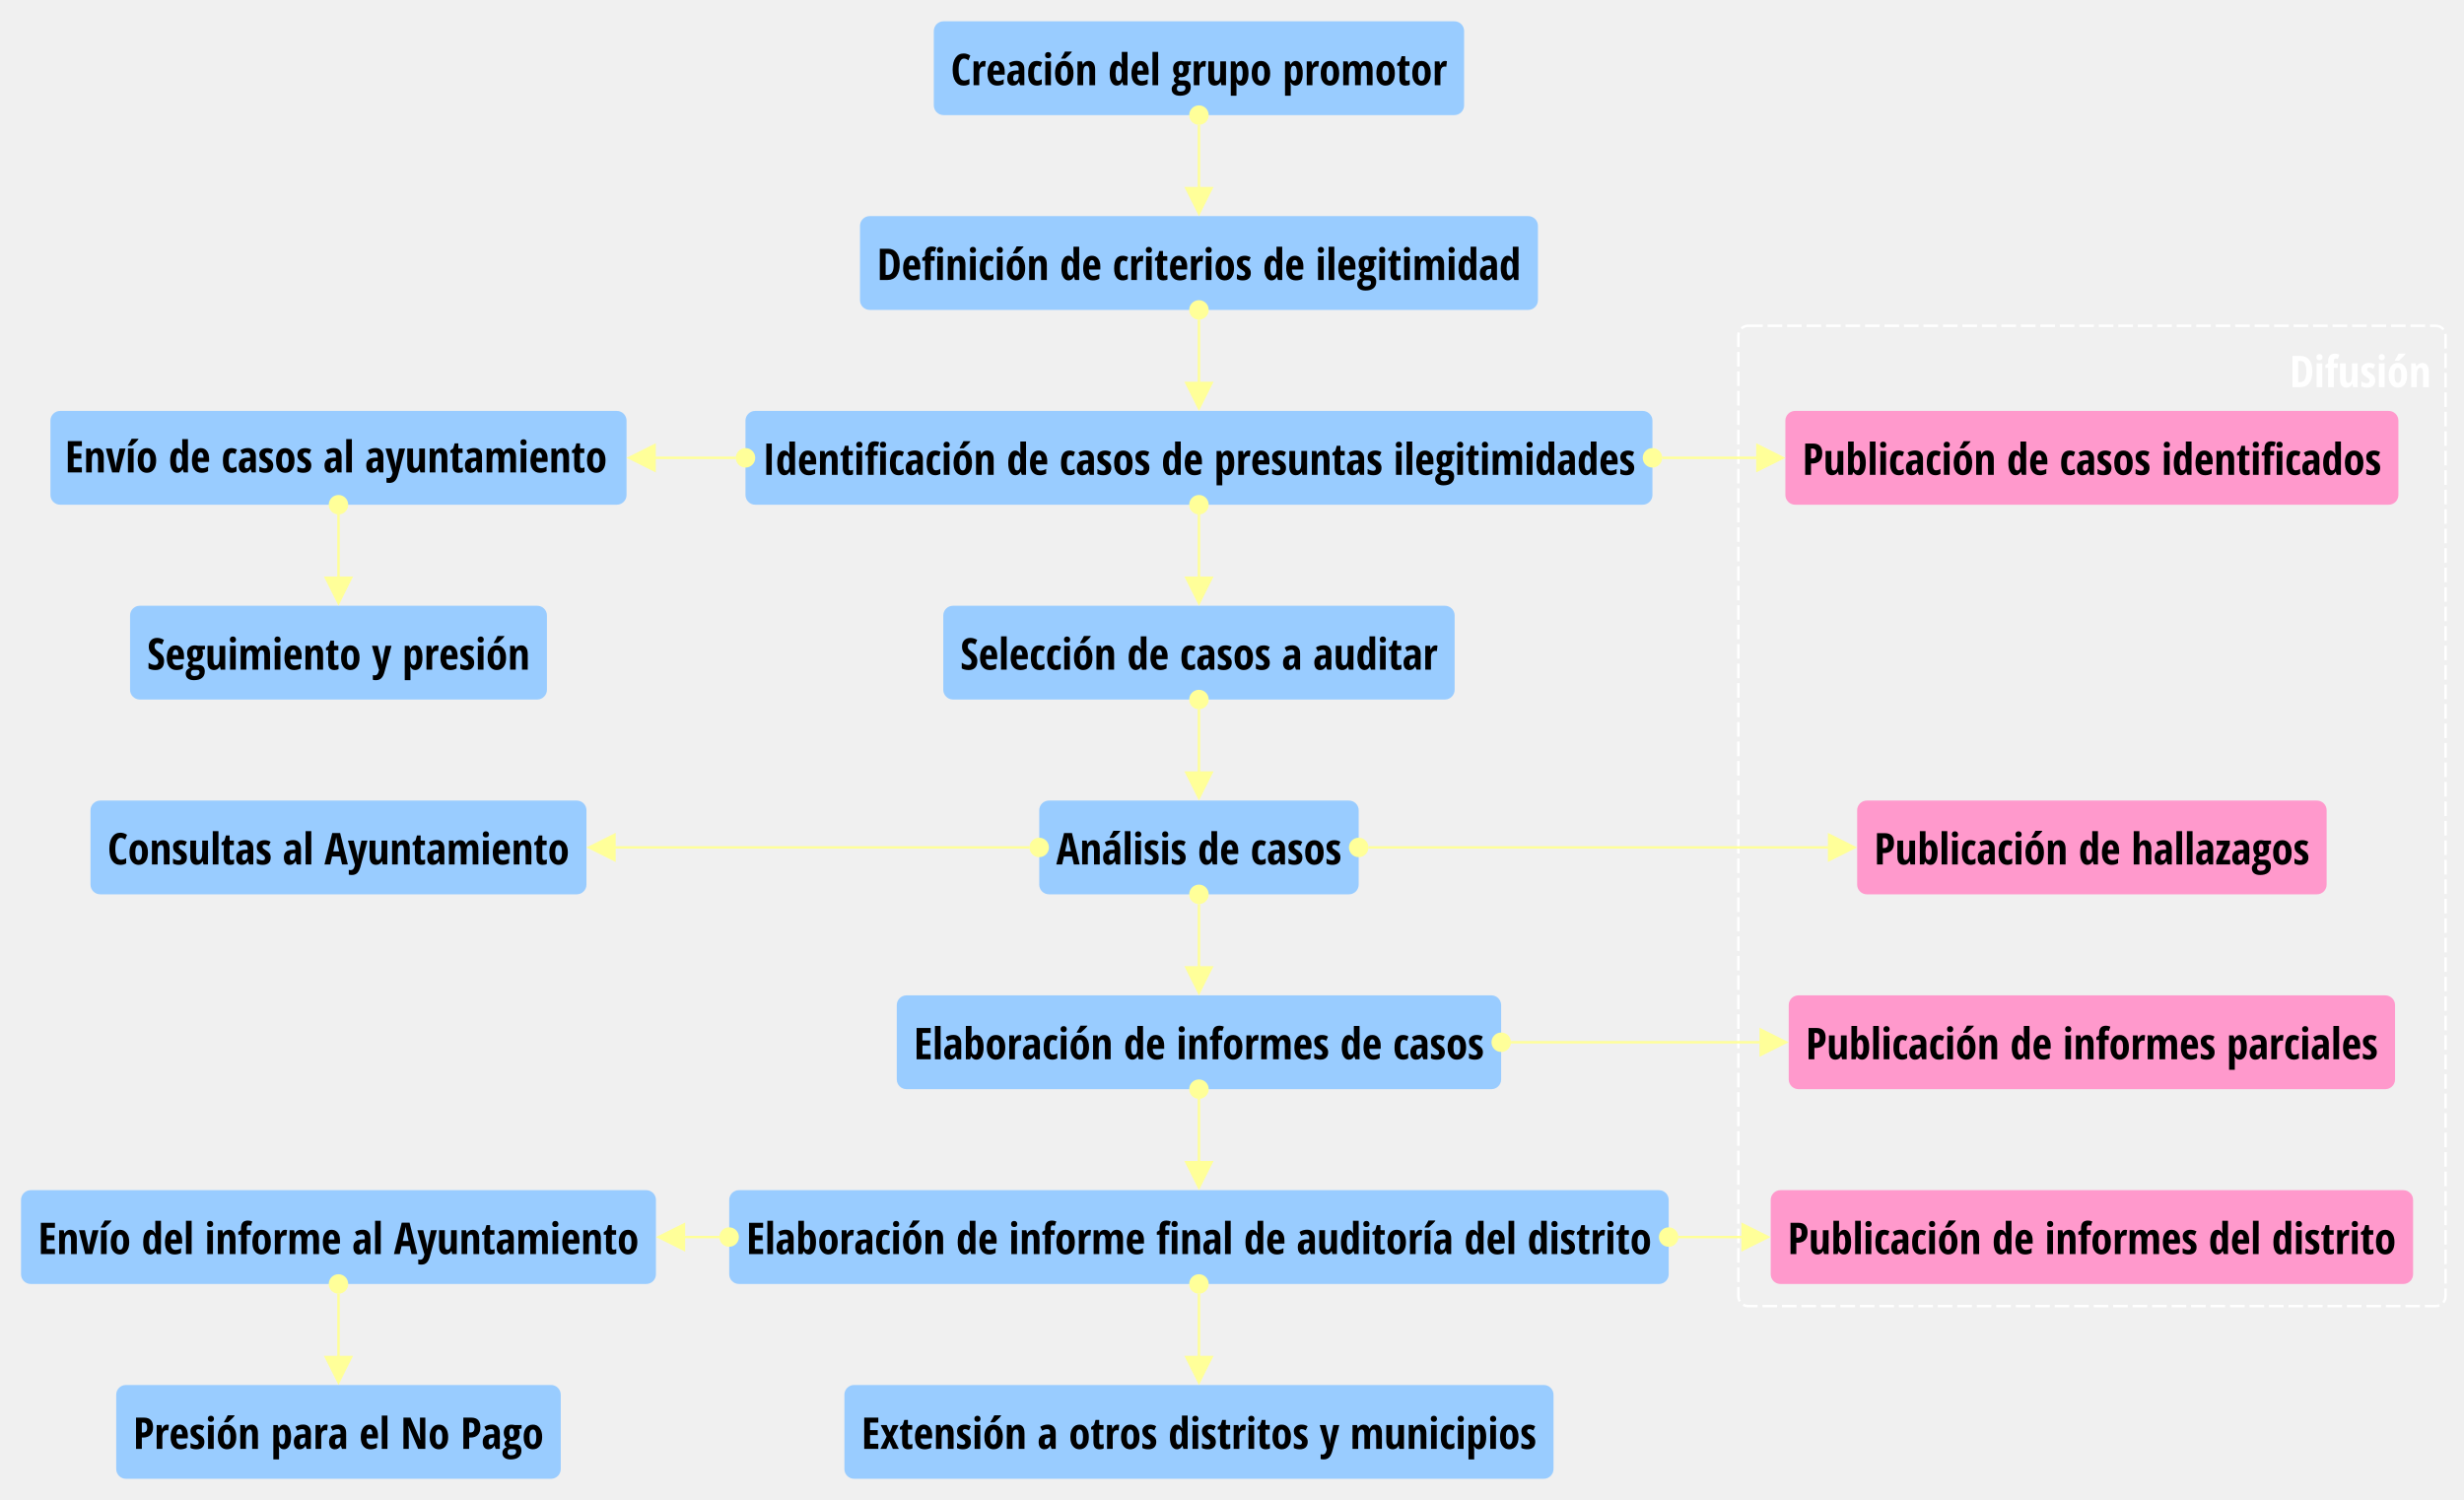
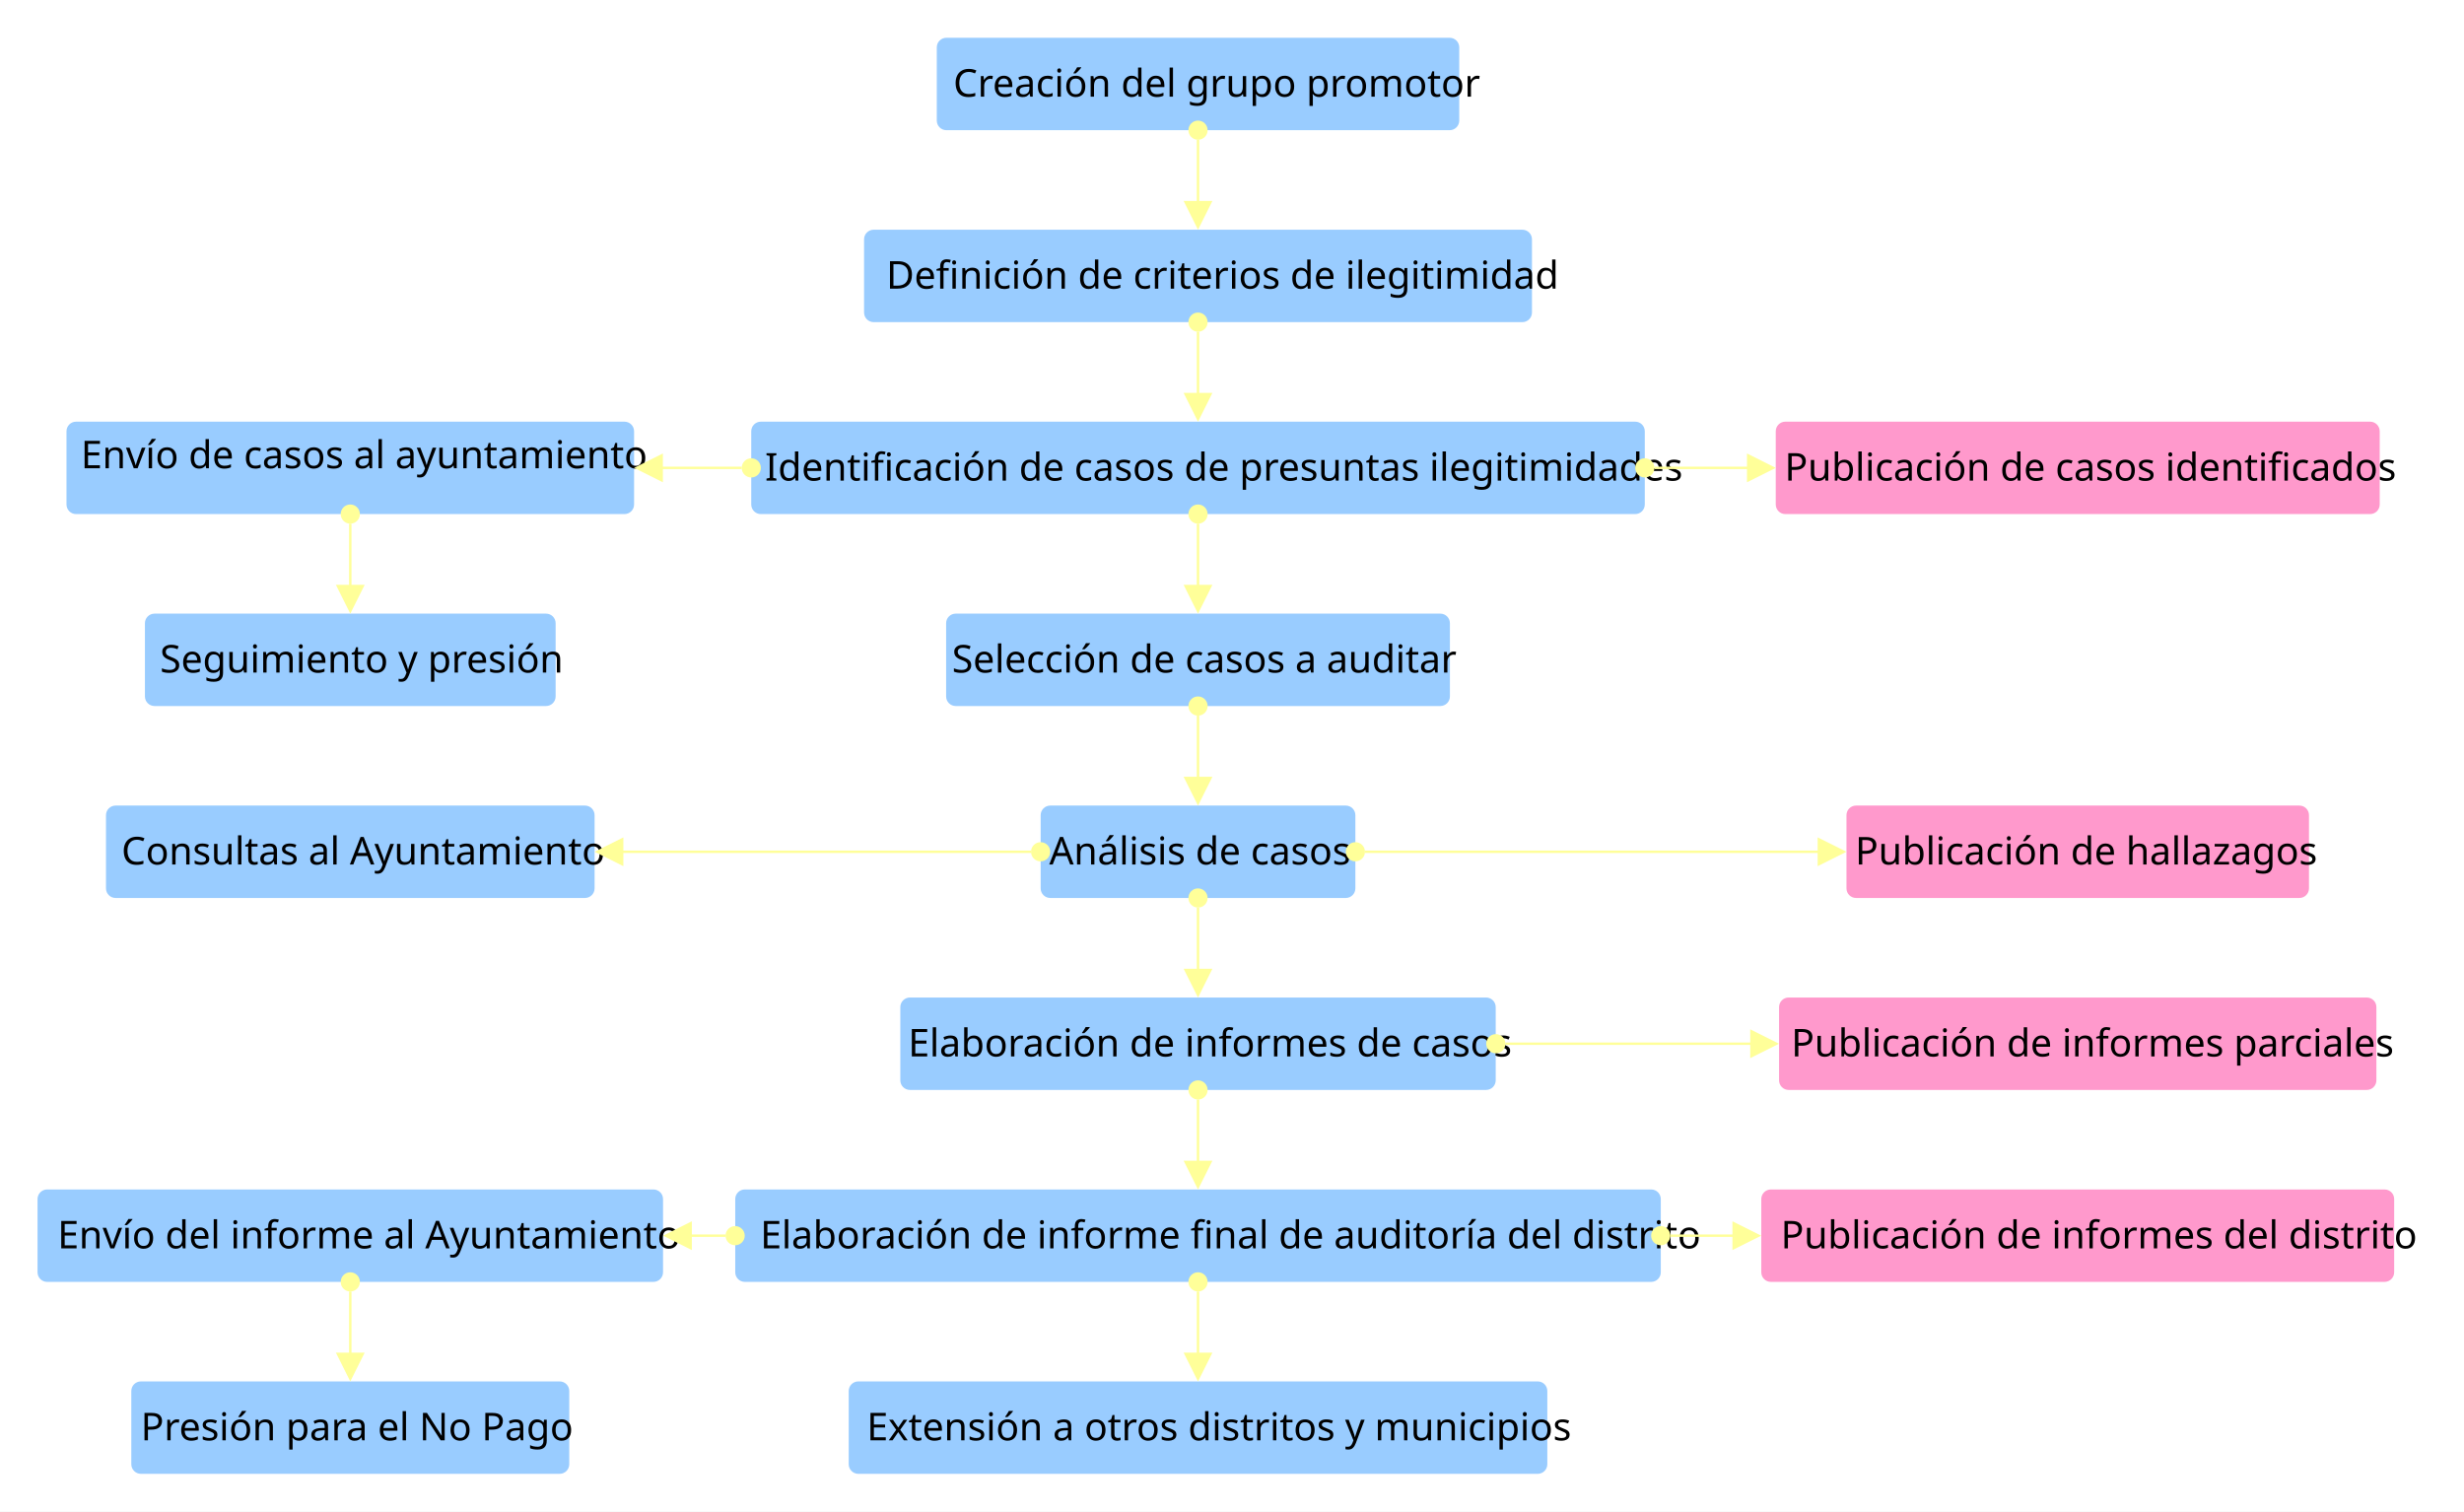
- <svg xmlns="http://www.w3.org/2000/svg" xmlns:xlink="http://www.w3.org/1999/xlink" fill-opacity="1" color-rendering="auto" color-interpolation="auto" text-rendering="auto" stroke="black" stroke-linecap="square" width="841" stroke-miterlimit="10" shape-rendering="auto" stroke-opacity="1" fill="black" stroke-dasharray="none" font-weight="normal" stroke-width="1" height="512" font-family="'Dialog'" font-style="normal" stroke-linejoin="miter" font-size="12px" stroke-dashoffset="0" image-rendering="auto">
+ <svg xmlns="http://www.w3.org/2000/svg" xmlns:xlink="http://www.w3.org/1999/xlink" fill-opacity="1" color-rendering="auto" color-interpolation="auto" text-rendering="auto" stroke="black" stroke-linecap="square" width="1027" stroke-miterlimit="10" shape-rendering="auto" stroke-opacity="1" fill="black" stroke-dasharray="none" font-weight="normal" stroke-width="1" height="630" font-family="'Dialog'" font-style="normal" stroke-linejoin="miter" font-size="12px" stroke-dashoffset="0" image-rendering="auto">
  <defs id="genericDefs" />
  <g>
    <defs id="defs1">
      <clipPath clipPathUnits="userSpaceOnUse" id="clipPath1">
-         <path d="M0 0 L841 0 L841 512 L0 512 L0 0 Z" />
+         <path d="M0 0 L1027 0 L1027 630 L0 630 L0 0 Z" />
      </clipPath>
      <clipPath clipPathUnits="userSpaceOnUse" id="clipPath2">
-         <path d="M-219 132 L792.828 132 L792.828 748 L-219 748 L-219 132 Z" />
+         <path d="M-226 125 L801 125 L801 755 L-226 755 L-226 125 Z" />
      </clipPath>
    </defs>
+     <g fill="white" text-rendering="geometricPrecision" shape-rendering="geometricPrecision" transform="translate(226,-125)" stroke="white">
+       <rect x="-226" width="1027" height="630" y="125" clip-path="url(#clipPath2)" stroke="none" />
+     </g>
    <g id="y.node.0">
      <g>
-         <g stroke-linecap="butt" font-size="18px" transform="matrix(0.8312,0,0,0.8312,182.026,-109.7143)" fill="white" text-rendering="geometricPrecision" font-family="'Open Sans Condensed'" shape-rendering="geometricPrecision" stroke="white" stroke-miterlimit="1.45">
-           <text x="721.206" xml:space="preserve" y="291.009" stroke="none">Difusión</text>
-         </g>
-       </g>
-       <g stroke-linecap="butt" transform="matrix(0.8312,0,0,0.8312,182.026,-109.7143)" fill="white" text-rendering="geometricPrecision" shape-rendering="geometricPrecision" stroke-dasharray="6,2" stroke="white" stroke-miterlimit="1.45">
+         <g stroke-linecap="butt" font-size="16px" transform="matrix(1,0,0,1,226,-125)" fill="white" text-rendering="geometricPrecision" font-family="'Helvetica-Normal'" shape-rendering="geometricPrecision" stroke="white" stroke-miterlimit="1.45">
+           <text x="721.318" xml:space="preserve" y="285.186" stroke="none">Difusión</text>
+         </g>
+       </g>
+       <g stroke-linecap="butt" transform="matrix(1,0,0,1,226,-125)" fill="white" text-rendering="geometricPrecision" shape-rendering="geometricPrecision" stroke-dasharray="6,2" stroke="white" stroke-miterlimit="1.45">
        <rect x="494.836" y="265.769" fill="none" width="290.386" rx="4" ry="4" height="402.574" />
      </g>
    </g>
    <g id="y.node.1">
      <a target="_blank" xlink:type="simple" xlink:href="http://pacd-madrid.github.io/metodologia-distritos/index.html#/slide-4" xlink:show="new">
-         <g fill="rgb(153,204,255)" text-rendering="geometricPrecision" shape-rendering="geometricPrecision" transform="matrix(0.8312,0,0,0.8312,182.026,-109.7143)" stroke="rgb(153,204,255)">
-           <rect x="164.453" y="140.744" clip-path="url(#clipPath2)" width="217.766" rx="4" ry="4" height="38.513" stroke="none" />
-         </g>
-         <g>
-           <g font-size="18px" stroke-linecap="butt" transform="matrix(0.8312,0,0,0.8312,182.026,-109.7143)" text-rendering="geometricPrecision" font-family="'Open Sans Condensed'" shape-rendering="geometricPrecision" stroke-miterlimit="1.45">
-             <text x="171.453" xml:space="preserve" y="166.983" clip-path="url(#clipPath2)" stroke="none">Creación del grupo promotor</text>
+         <g fill="rgb(153,204,255)" text-rendering="geometricPrecision" shape-rendering="geometricPrecision" transform="matrix(1,0,0,1,226,-125)" stroke="rgb(153,204,255)">
+           <rect x="164.453" y="140.744" width="217.766" rx="4" ry="4" height="38.513" stroke="none" />
+         </g>
+         <g>
+           <g font-size="16px" stroke-linecap="butt" transform="matrix(1,0,0,1,226,-125)" text-rendering="geometricPrecision" font-family="'Helvetica-Normal'" shape-rendering="geometricPrecision" stroke-miterlimit="1.45">
+             <text x="171.335" xml:space="preserve" y="165.293" stroke="none">Creación del grupo promotor</text>
          </g>
        </g>
        <g />
      </a>
    </g>
    <g id="y.node.2">
      <a target="_blank" xlink:type="simple" xlink:href="http://pacd-madrid.github.io/metodologia-distritos/index.html#/slide-6" xlink:show="new">
-         <g fill="rgb(153,204,255)" text-rendering="geometricPrecision" shape-rendering="geometricPrecision" transform="matrix(0.8312,0,0,0.8312,182.026,-109.7143)" stroke="rgb(153,204,255)">
+         <g fill="rgb(153,204,255)" text-rendering="geometricPrecision" shape-rendering="geometricPrecision" transform="matrix(1,0,0,1,226,-125)" stroke="rgb(153,204,255)">
          <rect x="87.118" y="300.744" width="372.435" rx="4" ry="4" height="38.513" stroke="none" />
        </g>
        <g>
-           <g font-size="18px" stroke-linecap="butt" transform="matrix(0.8312,0,0,0.8312,182.026,-109.7143)" text-rendering="geometricPrecision" font-family="'Open Sans Condensed'" shape-rendering="geometricPrecision" stroke-miterlimit="1.45">
-             <text x="94.118" xml:space="preserve" y="326.983" stroke="none">Identificación de casos de presuntas ilegitimidades</text>
+           <g font-size="16px" stroke-linecap="butt" transform="matrix(1,0,0,1,226,-125)" text-rendering="geometricPrecision" font-family="'Helvetica-Normal'" shape-rendering="geometricPrecision" stroke-miterlimit="1.45">
+             <text x="92.835" xml:space="preserve" y="325.293" stroke="none">Identificación de casos de presuntas ilegitimidades</text>
          </g>
        </g>
      </a>
    </g>
    <g id="y.node.3">
      <a target="_blank" xlink:type="simple" xlink:href="http://pacd-madrid.github.io/metodologia-distritos/index.html#/slide-5" xlink:show="new">
-         <g fill="rgb(153,204,255)" text-rendering="geometricPrecision" shape-rendering="geometricPrecision" transform="matrix(0.8312,0,0,0.8312,182.026,-109.7143)" stroke="rgb(153,204,255)">
+         <g fill="rgb(153,204,255)" text-rendering="geometricPrecision" shape-rendering="geometricPrecision" transform="matrix(1,0,0,1,226,-125)" stroke="rgb(153,204,255)">
          <rect x="134.144" y="220.744" width="278.384" rx="4" ry="4" height="38.513" stroke="none" />
        </g>
        <g>
-           <g font-size="18px" stroke-linecap="butt" transform="matrix(0.8312,0,0,0.8312,182.026,-109.7143)" text-rendering="geometricPrecision" font-family="'Open Sans Condensed'" shape-rendering="geometricPrecision" stroke-miterlimit="1.45">
-             <text x="141.144" xml:space="preserve" y="246.983" stroke="none">Definición de criterios de ilegitimidad</text>
+           <g font-size="16px" stroke-linecap="butt" transform="matrix(1,0,0,1,226,-125)" text-rendering="geometricPrecision" font-family="'Helvetica-Normal'" shape-rendering="geometricPrecision" stroke-miterlimit="1.45">
+             <text x="143.407" xml:space="preserve" y="245.293" stroke="none">Definición de criterios de ilegitimidad</text>
          </g>
        </g>
      </a>
    </g>
    <g id="y.node.4">
      <a target="_blank" xlink:type="simple" xlink:href="http://pacd-madrid.github.io/metodologia-distritos/index.html#/slide-7" xlink:show="new">
-         <g fill="rgb(153,204,255)" text-rendering="geometricPrecision" shape-rendering="geometricPrecision" transform="matrix(0.8312,0,0,0.8312,182.026,-109.7143)" stroke="rgb(153,204,255)">
+         <g fill="rgb(153,204,255)" text-rendering="geometricPrecision" shape-rendering="geometricPrecision" transform="matrix(1,0,0,1,226,-125)" stroke="rgb(153,204,255)">
          <rect x="168.342" y="380.744" width="209.987" rx="4" ry="4" height="38.513" stroke="none" />
        </g>
        <g>
-           <g font-size="18px" stroke-linecap="butt" transform="matrix(0.8312,0,0,0.8312,182.026,-109.7143)" text-rendering="geometricPrecision" font-family="'Open Sans Condensed'" shape-rendering="geometricPrecision" stroke-miterlimit="1.45">
-             <text x="175.342" xml:space="preserve" y="406.983" stroke="none">Selección de casos a auditar</text>
+           <g font-size="16px" stroke-linecap="butt" transform="matrix(1,0,0,1,226,-125)" text-rendering="geometricPrecision" font-family="'Helvetica-Normal'" shape-rendering="geometricPrecision" stroke-miterlimit="1.45">
+             <text x="170.776" xml:space="preserve" y="405.293" stroke="none">Selección de casos a auditar</text>
          </g>
        </g>
      </a>
    </g>
    <g id="y.node.5">
      <a target="_blank" xlink:type="simple" xlink:href="http://pacd-madrid.github.io/metodologia-distritos/index.html#/slide-8" xlink:show="new">
-         <g fill="rgb(153,204,255)" text-rendering="geometricPrecision" shape-rendering="geometricPrecision" transform="matrix(0.8312,0,0,0.8312,182.026,-109.7143)" stroke="rgb(153,204,255)">
+         <g fill="rgb(153,204,255)" text-rendering="geometricPrecision" shape-rendering="geometricPrecision" transform="matrix(1,0,0,1,226,-125)" stroke="rgb(153,204,255)">
          <rect x="207.752" y="460.744" width="131.167" rx="4" ry="4" height="38.513" stroke="none" />
        </g>
        <g>
-           <g font-size="18px" stroke-linecap="butt" transform="matrix(0.8312,0,0,0.8312,182.026,-109.7143)" text-rendering="geometricPrecision" font-family="'Open Sans Condensed'" shape-rendering="geometricPrecision" stroke-miterlimit="1.45">
-             <text x="214.752" xml:space="preserve" y="486.983" stroke="none">Análisis de casos</text>
+           <g font-size="16px" stroke-linecap="butt" transform="matrix(1,0,0,1,226,-125)" text-rendering="geometricPrecision" font-family="'Helvetica-Normal'" shape-rendering="geometricPrecision" stroke-miterlimit="1.45">
+             <text x="211.329" xml:space="preserve" y="485.293" stroke="none">Análisis de casos</text>
          </g>
        </g>
      </a>
    </g>
    <g id="y.node.6">
-       <g fill="rgb(153,204,255)" text-rendering="geometricPrecision" shape-rendering="geometricPrecision" transform="matrix(0.8312,0,0,0.8312,182.026,-109.7143)" stroke="rgb(153,204,255)">
+       <g fill="rgb(153,204,255)" text-rendering="geometricPrecision" shape-rendering="geometricPrecision" transform="matrix(1,0,0,1,226,-125)" stroke="rgb(153,204,255)">
        <rect x="-198.287" y="300.744" width="236.574" rx="4" ry="4" height="38.513" stroke="none" />
      </g>
      <g>
-         <g font-size="18px" stroke-linecap="butt" transform="matrix(0.8312,0,0,0.8312,182.026,-109.7143)" text-rendering="geometricPrecision" font-family="'Open Sans Condensed'" shape-rendering="geometricPrecision" stroke-miterlimit="1.45">
-           <text x="-192.287" xml:space="preserve" y="325.983" stroke="none">Envío de casos al ayuntamiento</text>
+         <g font-size="16px" stroke-linecap="butt" transform="matrix(1,0,0,1,226,-125)" text-rendering="geometricPrecision" font-family="'Helvetica-Normal'" shape-rendering="geometricPrecision" stroke-miterlimit="1.45">
+           <text x="-192.287" xml:space="preserve" y="320.16" stroke="none">Envío de casos al ayuntamiento</text>
        </g>
      </g>
    </g>
    <g id="y.node.7">
      <a target="_blank" xlink:type="simple" xlink:href="http://pacd-madrid.github.io/metodologia-distritos/index.html#/slide-9" xlink:show="new">
-         <g fill="rgb(153,204,255)" text-rendering="geometricPrecision" shape-rendering="geometricPrecision" transform="matrix(0.8312,0,0,0.8312,182.026,-109.7143)" stroke="rgb(153,204,255)">
+         <g fill="rgb(153,204,255)" text-rendering="geometricPrecision" shape-rendering="geometricPrecision" transform="matrix(1,0,0,1,226,-125)" stroke="rgb(153,204,255)">
          <rect x="149.256" y="540.744" width="248.158" rx="4" ry="4" height="38.513" stroke="none" />
        </g>
        <g>
-           <g font-size="18px" stroke-linecap="butt" transform="matrix(0.8312,0,0,0.8312,182.026,-109.7143)" text-rendering="geometricPrecision" font-family="'Open Sans Condensed'" shape-rendering="geometricPrecision" stroke-miterlimit="1.45">
-             <text x="156.256" xml:space="preserve" y="566.983" stroke="none">Elaboración de informes de casos</text>
+           <g font-size="16px" stroke-linecap="butt" transform="matrix(1,0,0,1,226,-125)" text-rendering="geometricPrecision" font-family="'Helvetica-Normal'" shape-rendering="geometricPrecision" stroke-miterlimit="1.45">
+             <text x="152.514" xml:space="preserve" y="565.293" stroke="none">Elaboración de informes de casos</text>
          </g>
        </g>
      </a>
    </g>
    <g id="y.node.8">
      <a target="_blank" xlink:type="simple" xlink:href="http://pacd-madrid.github.io/metodologia-distritos/index.html#/slide-10" xlink:show="new">
-         <g fill="rgb(153,204,255)" text-rendering="geometricPrecision" shape-rendering="geometricPrecision" transform="matrix(0.8312,0,0,0.8312,182.026,-109.7143)" stroke="rgb(153,204,255)">
+         <g fill="rgb(153,204,255)" text-rendering="geometricPrecision" shape-rendering="geometricPrecision" transform="matrix(1,0,0,1,226,-125)" stroke="rgb(153,204,255)">
          <rect x="80.447" y="620.744" width="385.777" rx="4" ry="4" height="38.513" stroke="none" />
        </g>
        <g>
-           <g font-size="18px" stroke-linecap="butt" transform="matrix(0.8312,0,0,0.8312,182.026,-109.7143)" text-rendering="geometricPrecision" font-family="'Open Sans Condensed'" shape-rendering="geometricPrecision" stroke-miterlimit="1.45">
-             <text x="87.447" xml:space="preserve" y="646.983" stroke="none">Elaboración de informe final de auditoría del distrito</text>
+           <g font-size="16px" stroke-linecap="butt" transform="matrix(1,0,0,1,226,-125)" text-rendering="geometricPrecision" font-family="'Helvetica-Normal'" shape-rendering="geometricPrecision" stroke-miterlimit="1.45">
+             <text x="90.876" xml:space="preserve" y="645.293" stroke="none">Elaboración de informe final de auditoría del distrito</text>
          </g>
        </g>
      </a>
    </g>
    <g id="y.node.9">
-       <g fill="rgb(153,204,255)" text-rendering="geometricPrecision" shape-rendering="geometricPrecision" transform="matrix(0.8312,0,0,0.8312,182.026,-109.7143)" stroke="rgb(153,204,255)">
+       <g fill="rgb(153,204,255)" text-rendering="geometricPrecision" shape-rendering="geometricPrecision" transform="matrix(1,0,0,1,226,-125)" stroke="rgb(153,204,255)">
        <rect x="-181.825" y="460.744" width="203.65" rx="4" ry="4" height="38.513" stroke="none" />
      </g>
      <g>
-         <g font-size="18px" stroke-linecap="butt" transform="matrix(0.8312,0,0,0.8312,182.026,-109.7143)" text-rendering="geometricPrecision" font-family="'Open Sans Condensed'" shape-rendering="geometricPrecision" stroke-miterlimit="1.45">
-           <text x="-174.825" xml:space="preserve" y="486.983" stroke="none">Consultas al Ayuntamiento</text>
+         <g font-size="16px" stroke-linecap="butt" transform="matrix(1,0,0,1,226,-125)" text-rendering="geometricPrecision" font-family="'Helvetica-Normal'" shape-rendering="geometricPrecision" stroke-miterlimit="1.45">
+           <text x="-175.38" xml:space="preserve" y="485.293" stroke="none">Consultas al Ayuntamiento</text>
        </g>
      </g>
    </g>
    <g id="y.node.10">
-       <g fill="rgb(153,204,255)" text-rendering="geometricPrecision" shape-rendering="geometricPrecision" transform="matrix(0.8312,0,0,0.8312,182.026,-109.7143)" stroke="rgb(153,204,255)">
+       <g fill="rgb(153,204,255)" text-rendering="geometricPrecision" shape-rendering="geometricPrecision" transform="matrix(1,0,0,1,226,-125)" stroke="rgb(153,204,255)">
        <rect x="-165.592" y="380.744" width="171.184" rx="4" ry="4" height="38.513" stroke="none" />
      </g>
      <g>
-         <g font-size="18px" stroke-linecap="butt" transform="matrix(0.8312,0,0,0.8312,182.026,-109.7143)" text-rendering="geometricPrecision" font-family="'Open Sans Condensed'" shape-rendering="geometricPrecision" stroke-miterlimit="1.45">
-           <text x="-158.592" xml:space="preserve" y="406.983" stroke="none">Seguimiento y presión</text>
+         <g font-size="16px" stroke-linecap="butt" transform="matrix(1,0,0,1,226,-125)" text-rendering="geometricPrecision" font-family="'Helvetica-Normal'" shape-rendering="geometricPrecision" stroke-miterlimit="1.45">
+           <text x="-159.324" xml:space="preserve" y="405.293" stroke="none">Seguimiento y presión</text>
        </g>
      </g>
    </g>
    <g id="y.node.11">
-       <g fill="rgb(153,204,255)" text-rendering="geometricPrecision" shape-rendering="geometricPrecision" transform="matrix(0.8312,0,0,0.8312,182.026,-109.7143)" stroke="rgb(153,204,255)">
+       <g fill="rgb(153,204,255)" text-rendering="geometricPrecision" shape-rendering="geometricPrecision" transform="matrix(1,0,0,1,226,-125)" stroke="rgb(153,204,255)">
        <rect x="-210.355" y="620.744" width="260.709" rx="4" ry="4" height="38.513" stroke="none" />
      </g>
      <g>
-         <g font-size="18px" stroke-linecap="butt" transform="matrix(0.8312,0,0,0.8312,182.026,-109.7143)" text-rendering="geometricPrecision" font-family="'Open Sans Condensed'" shape-rendering="geometricPrecision" stroke-miterlimit="1.45">
-           <text x="-203.355" xml:space="preserve" y="646.983" stroke="none">Envío del informe al Ayuntamiento</text>
+         <g font-size="16px" stroke-linecap="butt" transform="matrix(1,0,0,1,226,-125)" text-rendering="geometricPrecision" font-family="'Helvetica-Normal'" shape-rendering="geometricPrecision" stroke-miterlimit="1.45">
+           <text x="-202.021" xml:space="preserve" y="645.293" stroke="none">Envío del informe al Ayuntamiento</text>
        </g>
      </g>
    </g>
    <g id="y.node.12">
-       <g fill="rgb(255,153,204)" text-rendering="geometricPrecision" shape-rendering="geometricPrecision" transform="matrix(0.8312,0,0,0.8312,182.026,-109.7143)" stroke="rgb(255,153,204)">
+       <g fill="rgb(255,153,204)" text-rendering="geometricPrecision" shape-rendering="geometricPrecision" transform="matrix(1,0,0,1,226,-125)" stroke="rgb(255,153,204)">
        <rect x="514.137" y="300.744" width="251.727" rx="4" ry="4" height="38.513" stroke="none" />
      </g>
      <g>
-         <g font-size="18px" stroke-linecap="butt" transform="matrix(0.8312,0,0,0.8312,182.026,-109.7143)" text-rendering="geometricPrecision" font-family="'Open Sans Condensed'" shape-rendering="geometricPrecision" stroke-miterlimit="1.45">
-           <text x="521.137" xml:space="preserve" y="326.983" stroke="none">Publicación de casos identificados</text>
+         <g font-size="16px" stroke-linecap="butt" transform="matrix(1,0,0,1,226,-125)" text-rendering="geometricPrecision" font-family="'Helvetica-Normal'" shape-rendering="geometricPrecision" stroke-miterlimit="1.45">
+           <text x="517.811" xml:space="preserve" y="325.293" stroke="none">Publicación de casos identificados</text>
        </g>
      </g>
    </g>
    <g id="y.node.13">
-       <g fill="rgb(255,153,204)" text-rendering="geometricPrecision" shape-rendering="geometricPrecision" transform="matrix(0.8312,0,0,0.8312,182.026,-109.7143)" stroke="rgb(255,153,204)">
+       <g fill="rgb(255,153,204)" text-rendering="geometricPrecision" shape-rendering="geometricPrecision" transform="matrix(1,0,0,1,226,-125)" stroke="rgb(255,153,204)">
        <rect x="543.611" y="460.744" width="192.778" rx="4" ry="4" height="38.513" stroke="none" />
      </g>
      <g>
-         <g font-size="18px" stroke-linecap="butt" transform="matrix(0.8312,0,0,0.8312,182.026,-109.7143)" text-rendering="geometricPrecision" font-family="'Open Sans Condensed'" shape-rendering="geometricPrecision" stroke-miterlimit="1.45">
-           <text x="550.611" xml:space="preserve" y="486.983" stroke="none">Publicación de hallazagos</text>
+         <g font-size="16px" stroke-linecap="butt" transform="matrix(1,0,0,1,226,-125)" text-rendering="geometricPrecision" font-family="'Helvetica-Normal'" shape-rendering="geometricPrecision" stroke-miterlimit="1.45">
+           <text x="547.219" xml:space="preserve" y="485.293" stroke="none">Publicación de hallazagos</text>
        </g>
      </g>
    </g>
    <g id="y.node.14">
-       <g fill="rgb(255,153,204)" text-rendering="geometricPrecision" shape-rendering="geometricPrecision" transform="matrix(0.8312,0,0,0.8312,182.026,-109.7143)" stroke="rgb(255,153,204)">
+       <g fill="rgb(255,153,204)" text-rendering="geometricPrecision" shape-rendering="geometricPrecision" transform="matrix(1,0,0,1,226,-125)" stroke="rgb(255,153,204)">
        <rect x="515.517" y="540.744" width="248.967" rx="4" ry="4" height="38.513" stroke="none" />
      </g>
      <g>
-         <g font-size="18px" stroke-linecap="butt" transform="matrix(0.8312,0,0,0.8312,182.026,-109.7143)" text-rendering="geometricPrecision" font-family="'Open Sans Condensed'" shape-rendering="geometricPrecision" stroke-miterlimit="1.45">
-           <text x="522.517" xml:space="preserve" y="566.983" stroke="none">Publicación de informes parciales</text>
+         <g font-size="16px" stroke-linecap="butt" transform="matrix(1,0,0,1,226,-125)" text-rendering="geometricPrecision" font-family="'Helvetica-Normal'" shape-rendering="geometricPrecision" stroke-miterlimit="1.45">
+           <text x="520.578" xml:space="preserve" y="565.293" stroke="none">Publicación de informes parciales</text>
        </g>
      </g>
    </g>
    <g id="y.node.15">
-       <g fill="rgb(255,153,204)" text-rendering="geometricPrecision" shape-rendering="geometricPrecision" transform="matrix(0.8312,0,0,0.8312,182.026,-109.7143)" stroke="rgb(255,153,204)">
+       <g fill="rgb(255,153,204)" text-rendering="geometricPrecision" shape-rendering="geometricPrecision" transform="matrix(1,0,0,1,226,-125)" stroke="rgb(255,153,204)">
        <rect x="508.107" y="620.744" width="263.785" rx="4" ry="4" height="38.513" stroke="none" />
      </g>
      <g>
-         <g font-size="18px" stroke-linecap="butt" transform="matrix(0.8312,0,0,0.8312,182.026,-109.7143)" text-rendering="geometricPrecision" font-family="'Open Sans Condensed'" shape-rendering="geometricPrecision" stroke-miterlimit="1.45">
-           <text x="515.107" xml:space="preserve" y="646.983" stroke="none">Publicación de informes del distrito</text>
+         <g font-size="16px" stroke-linecap="butt" transform="matrix(1,0,0,1,226,-125)" text-rendering="geometricPrecision" font-family="'Helvetica-Normal'" shape-rendering="geometricPrecision" stroke-miterlimit="1.45">
+           <text x="516.228" xml:space="preserve" y="645.293" stroke="none">Publicación de informes del distrito</text>
        </g>
      </g>
    </g>
    <g id="y.node.16">
-       <g fill="rgb(153,204,255)" text-rendering="geometricPrecision" shape-rendering="geometricPrecision" transform="matrix(0.8312,0,0,0.8312,182.026,-109.7143)" stroke="rgb(153,204,255)">
+       <g fill="rgb(153,204,255)" text-rendering="geometricPrecision" shape-rendering="geometricPrecision" transform="matrix(1,0,0,1,226,-125)" stroke="rgb(153,204,255)">
        <rect x="-171.274" y="700.744" width="182.548" rx="4" ry="4" height="38.513" stroke="none" />
      </g>
      <g>
-         <g font-size="18px" stroke-linecap="butt" transform="matrix(0.8312,0,0,0.8312,182.026,-109.7143)" text-rendering="geometricPrecision" font-family="'Open Sans Condensed'" shape-rendering="geometricPrecision" stroke-miterlimit="1.45">
-           <text x="-164.274" xml:space="preserve" y="726.983" stroke="none">Presión para el No Pago</text>
+         <g font-size="16px" stroke-linecap="butt" transform="matrix(1,0,0,1,226,-125)" text-rendering="geometricPrecision" font-family="'Helvetica-Normal'" shape-rendering="geometricPrecision" stroke-miterlimit="1.45">
+           <text x="-167.32" xml:space="preserve" y="725.293" stroke="none">Presión para el No Pago</text>
        </g>
      </g>
    </g>
    <g id="y.node.17">
      <a target="_blank" xlink:type="simple" xlink:href="http://pacd-madrid.github.io/metodologia-distritos/index.html#/slide-11" xlink:show="new">
-         <g fill="rgb(153,204,255)" text-rendering="geometricPrecision" shape-rendering="geometricPrecision" transform="matrix(0.8312,0,0,0.8312,182.026,-109.7143)" stroke="rgb(153,204,255)">
+         <g fill="rgb(153,204,255)" text-rendering="geometricPrecision" shape-rendering="geometricPrecision" transform="matrix(1,0,0,1,226,-125)" stroke="rgb(153,204,255)">
          <rect x="127.745" y="700.744" width="291.181" rx="4" ry="4" height="38.513" stroke="none" />
        </g>
        <g>
-           <g font-size="18px" stroke-linecap="butt" transform="matrix(0.8312,0,0,0.8312,182.026,-109.7143)" text-rendering="geometricPrecision" font-family="'Open Sans Condensed'" shape-rendering="geometricPrecision" stroke-miterlimit="1.45">
-             <text x="134.745" xml:space="preserve" y="726.983" stroke="none">Extensión a otros distritos y municipios</text>
+           <g font-size="16px" stroke-linecap="butt" transform="matrix(1,0,0,1,226,-125)" text-rendering="geometricPrecision" font-family="'Helvetica-Normal'" shape-rendering="geometricPrecision" stroke-miterlimit="1.45">
+             <text x="135.259" xml:space="preserve" y="725.293" stroke="none">Extensión a otros distritos y municipios</text>
          </g>
        </g>
      </a>
    </g>
    <g id="y.edge.0">
-       <g stroke-linecap="butt" transform="matrix(0.8312,0,0,0.8312,182.026,-109.7143)" fill="rgb(255,255,153)" text-rendering="geometricPrecision" shape-rendering="geometricPrecision" stroke="rgb(255,255,153)" stroke-miterlimit="1.45">
+       <g stroke-linecap="butt" transform="matrix(1,0,0,1,226,-125)" fill="rgb(255,255,153)" text-rendering="geometricPrecision" shape-rendering="geometricPrecision" stroke="rgb(255,255,153)" stroke-miterlimit="1.45">
        <path fill="none" d="M273.335 183.258 L273.335 209.751" />
      </g>
-       <g stroke-linecap="butt" transform="matrix(0.8312,0,0,0.8312,182.026,-109.7143)" fill="rgb(255,255,153)" text-rendering="geometricPrecision" shape-rendering="geometricPrecision" stroke="rgb(255,255,153)" stroke-miterlimit="1.45">
+       <g stroke-linecap="butt" transform="matrix(1,0,0,1,226,-125)" fill="rgb(255,255,153)" text-rendering="geometricPrecision" shape-rendering="geometricPrecision" stroke="rgb(255,255,153)" stroke-miterlimit="1.45">
        <path d="M273.335 175.258 C275.545 175.258 277.335 177.049 277.335 179.258 C277.335 181.467 275.545 183.258 273.335 183.258 C271.126 183.258 269.335 181.467 269.335 179.258 C269.335 177.049 271.126 175.258 273.335 175.258 Z" stroke="none" />
        <path d="M273.335 220.751 L279.335 208.751 L267.335 208.751 Z" stroke="none" />
      </g>
    </g>
    <g id="y.edge.1">
-       <g stroke-linecap="butt" transform="matrix(0.8312,0,0,0.8312,182.026,-109.7143)" fill="rgb(255,255,153)" text-rendering="geometricPrecision" shape-rendering="geometricPrecision" stroke="rgb(255,255,153)" stroke-miterlimit="1.45">
+       <g stroke-linecap="butt" transform="matrix(1,0,0,1,226,-125)" fill="rgb(255,255,153)" text-rendering="geometricPrecision" shape-rendering="geometricPrecision" stroke="rgb(255,255,153)" stroke-miterlimit="1.45">
        <path fill="none" d="M273.335 263.258 L273.335 289.751" />
        <path d="M273.335 255.258 C275.545 255.258 277.335 257.049 277.335 259.258 C277.335 261.467 275.545 263.258 273.335 263.258 C271.126 263.258 269.335 261.467 269.335 259.258 C269.335 257.049 271.126 255.258 273.335 255.258 Z" stroke="none" />
        <path d="M273.335 300.751 L279.335 288.751 L267.335 288.751 Z" stroke="none" />
      </g>
    </g>
    <g id="y.edge.2">
-       <g stroke-linecap="butt" transform="matrix(0.8312,0,0,0.8312,182.026,-109.7143)" fill="rgb(255,255,153)" text-rendering="geometricPrecision" shape-rendering="geometricPrecision" stroke="rgb(255,255,153)" stroke-miterlimit="1.45">
+       <g stroke-linecap="butt" transform="matrix(1,0,0,1,226,-125)" fill="rgb(255,255,153)" text-rendering="geometricPrecision" shape-rendering="geometricPrecision" stroke="rgb(255,255,153)" stroke-miterlimit="1.45">
        <path fill="none" d="M273.335 343.258 L273.335 369.751" />
        <path d="M273.335 335.258 C275.545 335.258 277.335 337.049 277.335 339.258 C277.335 341.467 275.545 343.258 273.335 343.258 C271.126 343.258 269.335 341.467 269.335 339.258 C269.335 337.049 271.126 335.258 273.335 335.258 Z" stroke="none" />
        <path d="M273.335 380.751 L279.335 368.751 L267.335 368.751 Z" stroke="none" />
      </g>
    </g>
    <g id="y.edge.3">
-       <g stroke-linecap="butt" transform="matrix(0.8312,0,0,0.8312,182.026,-109.7143)" fill="rgb(255,255,153)" text-rendering="geometricPrecision" shape-rendering="geometricPrecision" stroke="rgb(255,255,153)" stroke-miterlimit="1.45">
+       <g stroke-linecap="butt" transform="matrix(1,0,0,1,226,-125)" fill="rgb(255,255,153)" text-rendering="geometricPrecision" shape-rendering="geometricPrecision" stroke="rgb(255,255,153)" stroke-miterlimit="1.45">
        <path fill="none" d="M273.335 423.258 L273.335 449.751" />
        <path d="M273.335 415.258 C275.545 415.258 277.335 417.049 277.335 419.258 C277.335 421.467 275.545 423.258 273.335 423.258 C271.126 423.258 269.335 421.467 269.335 419.258 C269.335 417.049 271.126 415.258 273.335 415.258 Z" stroke="none" />
        <path d="M273.335 460.751 L279.335 448.751 L267.335 448.751 Z" stroke="none" />
      </g>
    </g>
    <g id="y.edge.6">
-       <g stroke-linecap="butt" transform="matrix(0.8312,0,0,0.8312,182.026,-109.7143)" fill="rgb(255,255,153)" text-rendering="geometricPrecision" shape-rendering="geometricPrecision" stroke="rgb(255,255,153)" stroke-miterlimit="1.45">
+       <g stroke-linecap="butt" transform="matrix(1,0,0,1,226,-125)" fill="rgb(255,255,153)" text-rendering="geometricPrecision" shape-rendering="geometricPrecision" stroke="rgb(255,255,153)" stroke-miterlimit="1.45">
        <path fill="none" d="M83.136 320 L49.292 320" />
        <path d="M91.136 320 C91.136 322.209 89.345 324 87.136 324 C84.927 324 83.136 322.209 83.136 320 C83.136 317.791 84.927 316 87.136 316 C89.345 316 91.136 317.791 91.136 320 Z" stroke="none" />
        <path d="M38.292 320 L50.292 326 L50.292 314 Z" stroke="none" />
      </g>
    </g>
    <g id="y.edge.4">
-       <g stroke-linecap="butt" transform="matrix(0.8312,0,0,0.8312,182.026,-109.7143)" fill="rgb(255,255,153)" text-rendering="geometricPrecision" shape-rendering="geometricPrecision" stroke="rgb(255,255,153)" stroke-miterlimit="1.45">
+       <g stroke-linecap="butt" transform="matrix(1,0,0,1,226,-125)" fill="rgb(255,255,153)" text-rendering="geometricPrecision" shape-rendering="geometricPrecision" stroke="rgb(255,255,153)" stroke-miterlimit="1.45">
        <path fill="none" d="M273.335 503.258 L273.335 529.751" />
        <path d="M273.335 495.258 C275.545 495.258 277.335 497.049 277.335 499.258 C277.335 501.467 275.545 503.258 273.335 503.258 C271.126 503.258 269.335 501.467 269.335 499.258 C269.335 497.049 271.126 495.258 273.335 495.258 Z" stroke="none" />
        <path d="M273.335 540.751 L279.335 528.751 L267.335 528.751 Z" stroke="none" />
      </g>
    </g>
    <g id="y.edge.5">
-       <g stroke-linecap="butt" transform="matrix(0.8312,0,0,0.8312,182.026,-109.7143)" fill="rgb(255,255,153)" text-rendering="geometricPrecision" shape-rendering="geometricPrecision" stroke="rgb(255,255,153)" stroke-miterlimit="1.45">
+       <g stroke-linecap="butt" transform="matrix(1,0,0,1,226,-125)" fill="rgb(255,255,153)" text-rendering="geometricPrecision" shape-rendering="geometricPrecision" stroke="rgb(255,255,153)" stroke-miterlimit="1.45">
        <path fill="none" d="M273.335 583.258 L273.335 609.751" />
        <path d="M273.335 575.258 C275.545 575.258 277.335 577.049 277.335 579.258 C277.335 581.467 275.545 583.258 273.335 583.258 C271.126 583.258 269.335 581.467 269.335 579.258 C269.335 577.049 271.126 575.258 273.335 575.258 Z" stroke="none" />
        <path d="M273.335 620.751 L279.335 608.751 L267.335 608.751 Z" stroke="none" />
      </g>
    </g>
    <g id="y.edge.9">
-       <g stroke-linecap="butt" transform="matrix(0.8312,0,0,0.8312,182.026,-109.7143)" fill="rgb(255,255,153)" text-rendering="geometricPrecision" shape-rendering="geometricPrecision" stroke="rgb(255,255,153)" stroke-miterlimit="1.45">
+       <g stroke-linecap="butt" transform="matrix(1,0,0,1,226,-125)" fill="rgb(255,255,153)" text-rendering="geometricPrecision" shape-rendering="geometricPrecision" stroke="rgb(255,255,153)" stroke-miterlimit="1.45">
        <path fill="none" d="M203.732 480 L32.823 480" />
        <path d="M211.732 480 C211.732 482.209 209.941 484 207.732 484 C205.523 484 203.732 482.209 203.732 480 C203.732 477.791 205.523 476 207.732 476 C209.941 476 211.732 477.791 211.732 480 Z" stroke="none" />
        <path d="M21.823 480 L33.823 486 L33.823 474 Z" stroke="none" />
      </g>
    </g>
    <g id="y.edge.10">
-       <g stroke-linecap="butt" transform="matrix(0.8312,0,0,0.8312,182.026,-109.7143)" fill="rgb(255,255,153)" text-rendering="geometricPrecision" shape-rendering="geometricPrecision" stroke="rgb(255,255,153)" stroke-miterlimit="1.45">
+       <g stroke-linecap="butt" transform="matrix(1,0,0,1,226,-125)" fill="rgb(255,255,153)" text-rendering="geometricPrecision" shape-rendering="geometricPrecision" stroke="rgb(255,255,153)" stroke-miterlimit="1.45">
        <path fill="none" d="M-80 343.258 L-80 369.751" />
        <path d="M-80 335.258 C-77.791 335.258 -76 337.049 -76 339.258 C-76 341.467 -77.791 343.258 -80 343.258 C-82.209 343.258 -84 341.467 -84 339.258 C-84 337.049 -82.209 335.258 -80 335.258 Z" stroke="none" />
        <path d="M-80 380.751 L-74 368.751 L-86 368.751 Z" stroke="none" />
      </g>
    </g>
    <g id="y.edge.11">
-       <g stroke-linecap="butt" transform="matrix(0.8312,0,0,0.8312,182.026,-109.7143)" fill="rgb(255,255,153)" text-rendering="geometricPrecision" shape-rendering="geometricPrecision" stroke="rgb(255,255,153)" stroke-miterlimit="1.45">
+       <g stroke-linecap="butt" transform="matrix(1,0,0,1,226,-125)" fill="rgb(255,255,153)" text-rendering="geometricPrecision" shape-rendering="geometricPrecision" stroke="rgb(255,255,153)" stroke-miterlimit="1.45">
        <path fill="none" d="M76.407 640 L61.37 640" />
        <path d="M84.407 640 C84.407 642.209 82.616 644 80.407 644 C78.198 644 76.407 642.209 76.407 640 C76.407 637.791 78.198 636 80.407 636 C82.616 636 84.407 637.791 84.407 640 Z" stroke="none" />
        <path d="M50.37 640 L62.37 646 L62.37 634 Z" stroke="none" />
      </g>
    </g>
    <g id="y.edge.7">
-       <g stroke-linecap="butt" transform="matrix(0.8312,0,0,0.8312,182.026,-109.7143)" fill="rgb(255,255,153)" text-rendering="geometricPrecision" shape-rendering="geometricPrecision" stroke="rgb(255,255,153)" stroke-miterlimit="1.45">
+       <g stroke-linecap="butt" transform="matrix(1,0,0,1,226,-125)" fill="rgb(255,255,153)" text-rendering="geometricPrecision" shape-rendering="geometricPrecision" stroke="rgb(255,255,153)" stroke-miterlimit="1.45">
        <path fill="none" d="M463.564 320 L503.144 320" />
        <path d="M455.564 320 C455.564 317.791 457.355 316 459.564 316 C461.773 316 463.564 317.791 463.564 320 C463.564 322.209 461.773 324 459.564 324 C457.355 324 455.564 322.209 455.564 320 Z" stroke="none" />
        <path d="M514.144 320 L502.144 314 L502.144 326 Z" stroke="none" />
      </g>
    </g>
    <g id="y.edge.8">
-       <g stroke-linecap="butt" transform="matrix(0.8312,0,0,0.8312,182.026,-109.7143)" fill="rgb(255,255,153)" text-rendering="geometricPrecision" shape-rendering="geometricPrecision" stroke="rgb(255,255,153)" stroke-miterlimit="1.45">
+       <g stroke-linecap="butt" transform="matrix(1,0,0,1,226,-125)" fill="rgb(255,255,153)" text-rendering="geometricPrecision" shape-rendering="geometricPrecision" stroke="rgb(255,255,153)" stroke-miterlimit="1.45">
        <path fill="none" d="M342.921 480 L395.721 480 L395.721 480 L532.595 480" />
        <path d="M334.921 480 C334.921 477.791 336.712 476 338.921 476 C341.13 476 342.921 477.791 342.921 480 C342.921 482.209 341.13 484 338.921 484 C336.712 484 334.921 482.209 334.921 480 Z" stroke="none" />
        <path d="M543.595 480 L531.595 474 L531.595 486 Z" stroke="none" />
      </g>
    </g>
    <g id="y.edge.12">
-       <g stroke-linecap="butt" transform="matrix(0.8312,0,0,0.8312,182.026,-109.7143)" fill="rgb(255,255,153)" text-rendering="geometricPrecision" shape-rendering="geometricPrecision" stroke="rgb(255,255,153)" stroke-miterlimit="1.45">
+       <g stroke-linecap="butt" transform="matrix(1,0,0,1,226,-125)" fill="rgb(255,255,153)" text-rendering="geometricPrecision" shape-rendering="geometricPrecision" stroke="rgb(255,255,153)" stroke-miterlimit="1.45">
        <path fill="none" d="M401.452 560 L504.499 560" />
        <path d="M393.452 560 C393.452 557.791 395.243 556 397.452 556 C399.661 556 401.452 557.791 401.452 560 C401.452 562.209 399.661 564 397.452 564 C395.243 564 393.452 562.209 393.452 560 Z" stroke="none" />
        <path d="M515.499 560 L503.499 554 L503.499 566 Z" stroke="none" />
      </g>
    </g>
    <g id="y.edge.13">
-       <g stroke-linecap="butt" transform="matrix(0.8312,0,0,0.8312,182.026,-109.7143)" fill="rgb(255,255,153)" text-rendering="geometricPrecision" shape-rendering="geometricPrecision" stroke="rgb(255,255,153)" stroke-miterlimit="1.45">
+       <g stroke-linecap="butt" transform="matrix(1,0,0,1,226,-125)" fill="rgb(255,255,153)" text-rendering="geometricPrecision" shape-rendering="geometricPrecision" stroke="rgb(255,255,153)" stroke-miterlimit="1.45">
        <path fill="none" d="M470.201 640 L497.081 640" />
        <path d="M462.201 640 C462.201 637.791 463.992 636 466.201 636 C468.411 636 470.201 637.791 470.201 640 C470.201 642.209 468.411 644 466.201 644 C463.992 644 462.201 642.209 462.201 640 Z" stroke="none" />
        <path d="M508.081 640 L496.081 634 L496.081 646 Z" stroke="none" />
      </g>
    </g>
    <g id="y.edge.15">
-       <g stroke-linecap="butt" transform="matrix(0.8312,0,0,0.8312,182.026,-109.7143)" fill="rgb(255,255,153)" text-rendering="geometricPrecision" shape-rendering="geometricPrecision" stroke="rgb(255,255,153)" stroke-miterlimit="1.45">
+       <g stroke-linecap="butt" transform="matrix(1,0,0,1,226,-125)" fill="rgb(255,255,153)" text-rendering="geometricPrecision" shape-rendering="geometricPrecision" stroke="rgb(255,255,153)" stroke-miterlimit="1.45">
        <path fill="none" d="M-80 663.258 L-80 689.751" />
        <path d="M-80 655.258 C-77.791 655.258 -76 657.049 -76 659.258 C-76 661.467 -77.791 663.258 -80 663.258 C-82.209 663.258 -84 661.467 -84 659.258 C-84 657.049 -82.209 655.258 -80 655.258 Z" stroke="none" />
        <path d="M-80 700.751 L-74 688.751 L-86 688.751 Z" stroke="none" />
      </g>
    </g>
    <g id="y.edge.14">
-       <g stroke-linecap="butt" transform="matrix(0.8312,0,0,0.8312,182.026,-109.7143)" fill="rgb(255,255,153)" text-rendering="geometricPrecision" shape-rendering="geometricPrecision" stroke="rgb(255,255,153)" stroke-miterlimit="1.45">
+       <g stroke-linecap="butt" transform="matrix(1,0,0,1,226,-125)" fill="rgb(255,255,153)" text-rendering="geometricPrecision" shape-rendering="geometricPrecision" stroke="rgb(255,255,153)" stroke-miterlimit="1.45">
        <path fill="none" d="M273.335 663.258 L273.335 689.751" />
        <path d="M273.335 655.258 C275.545 655.258 277.335 657.049 277.335 659.258 C277.335 661.467 275.545 663.258 273.335 663.258 C271.126 663.258 269.335 661.467 269.335 659.258 C269.335 657.049 271.126 655.258 273.335 655.258 Z" stroke="none" />
        <path d="M273.335 700.751 L279.335 688.751 L267.335 688.751 Z" stroke="none" />
      </g>
    </g>
  </g>
</svg>
